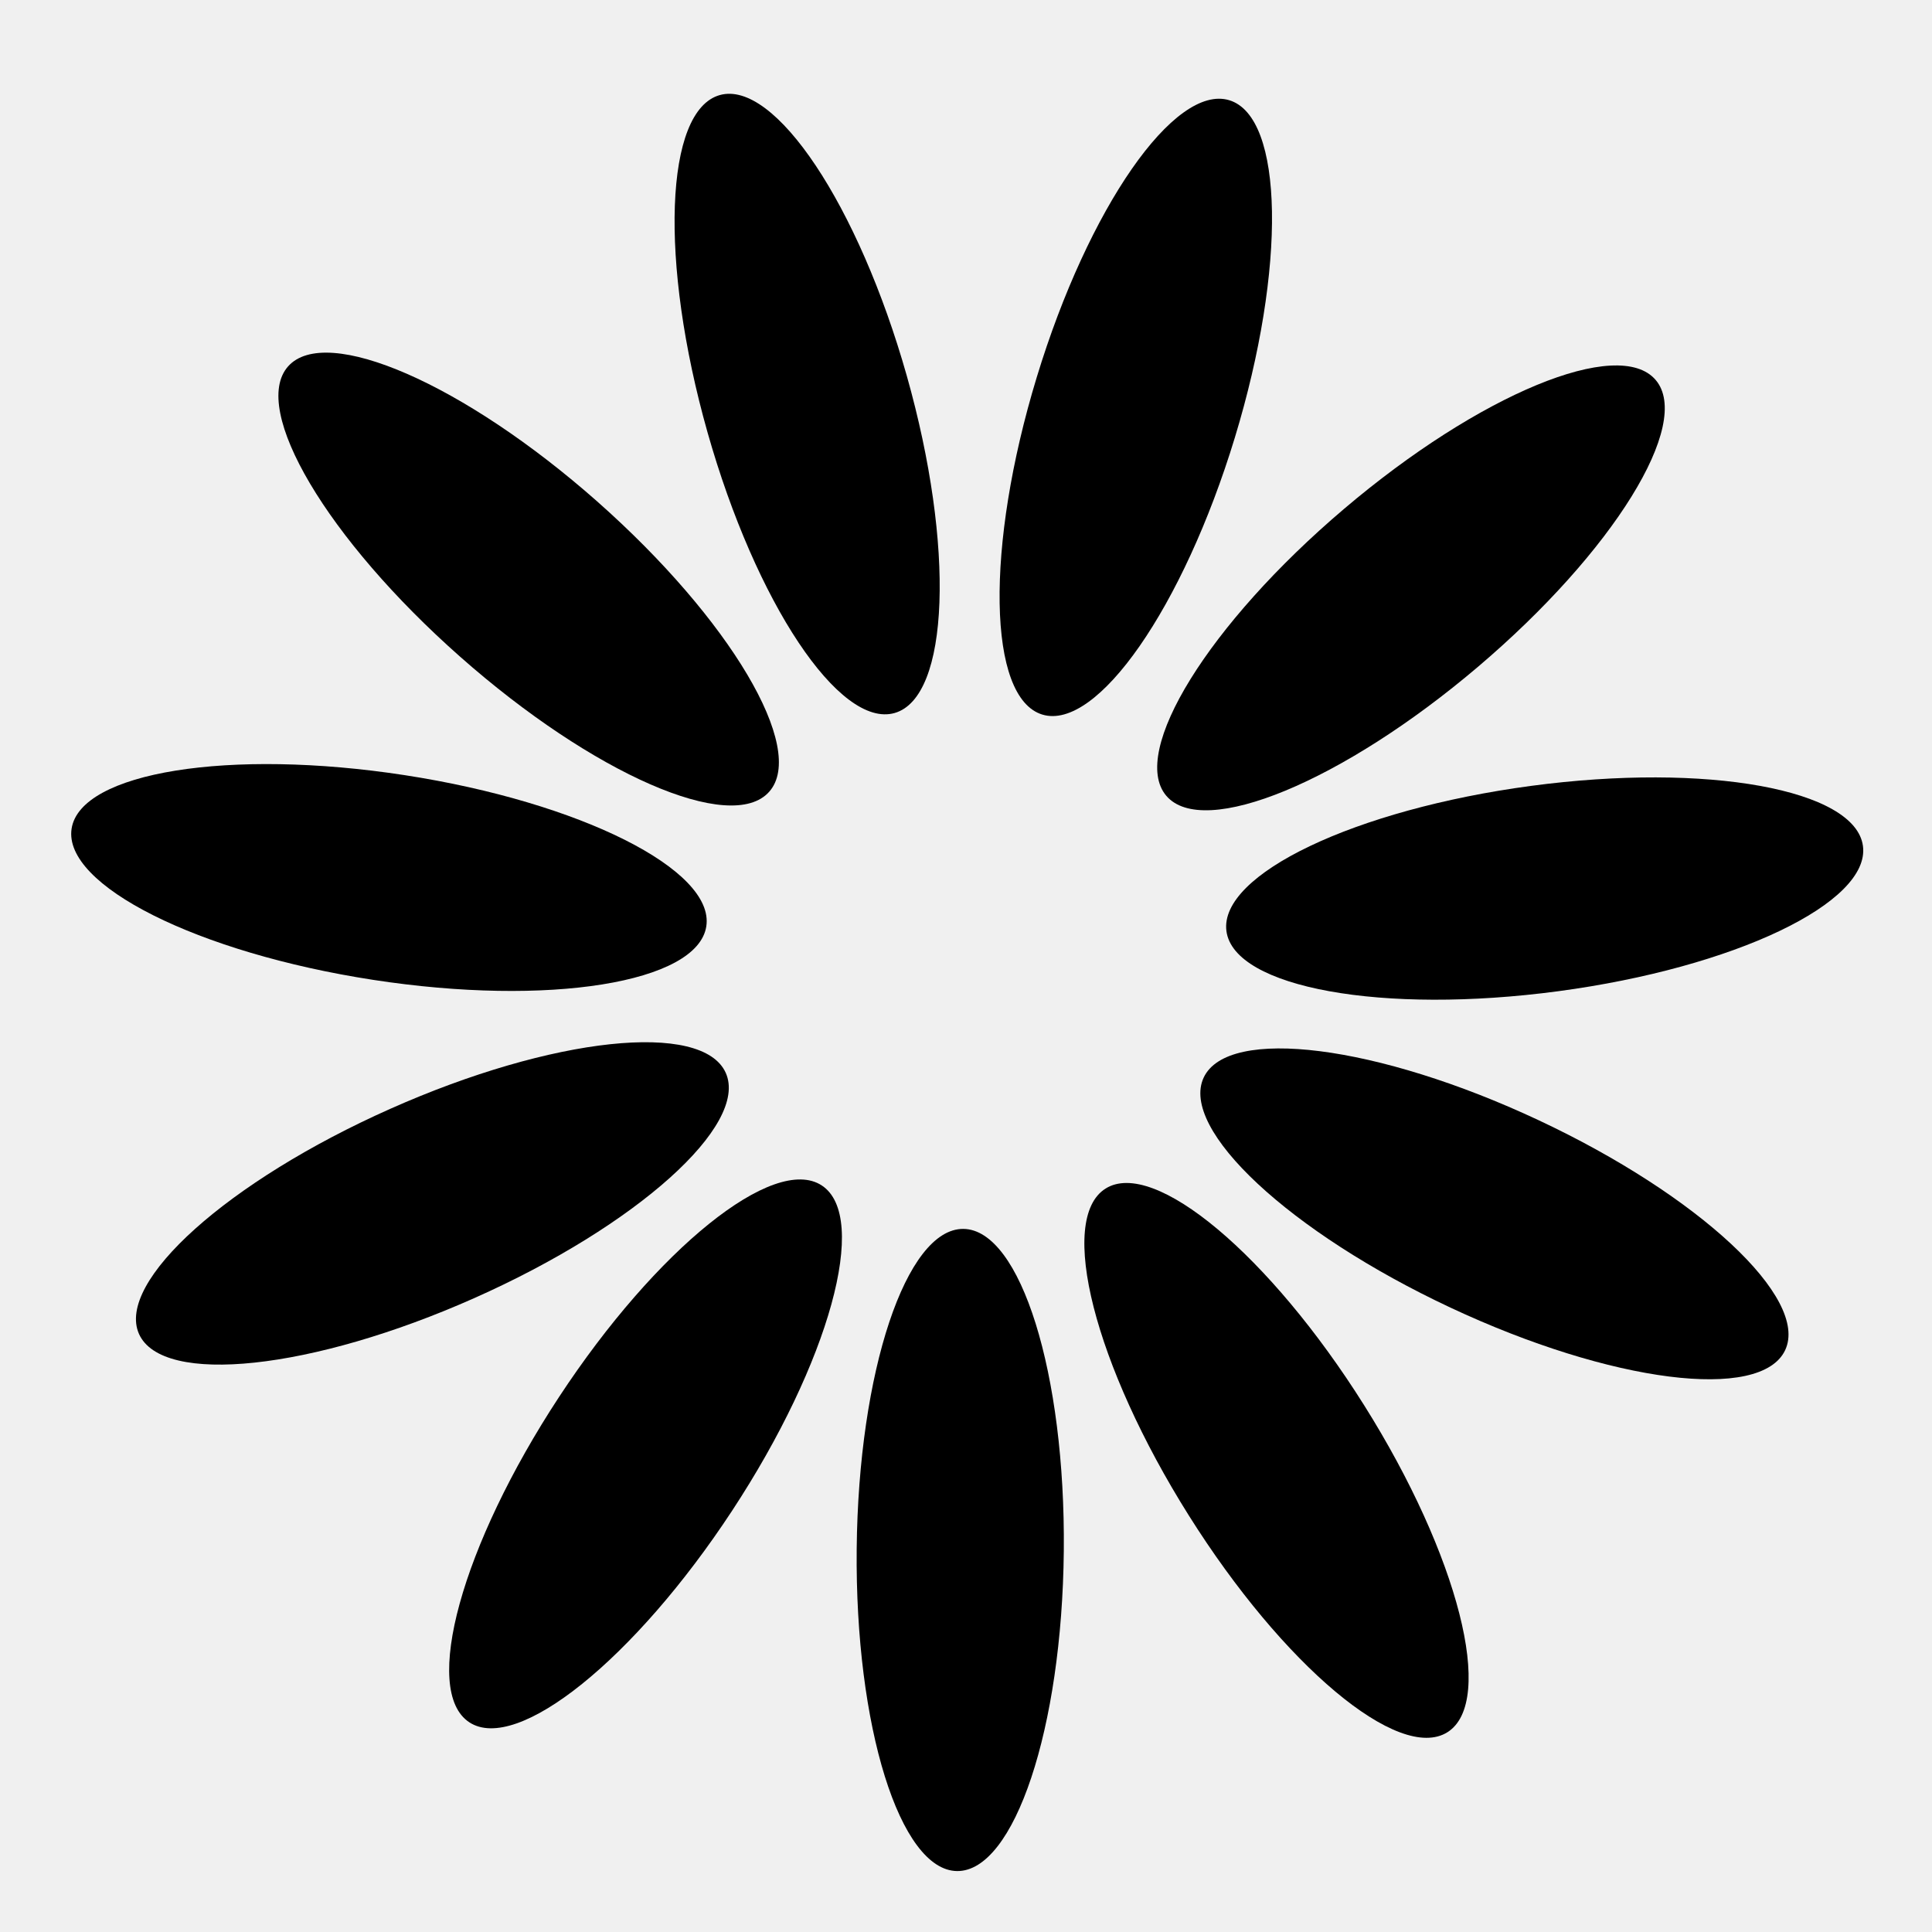
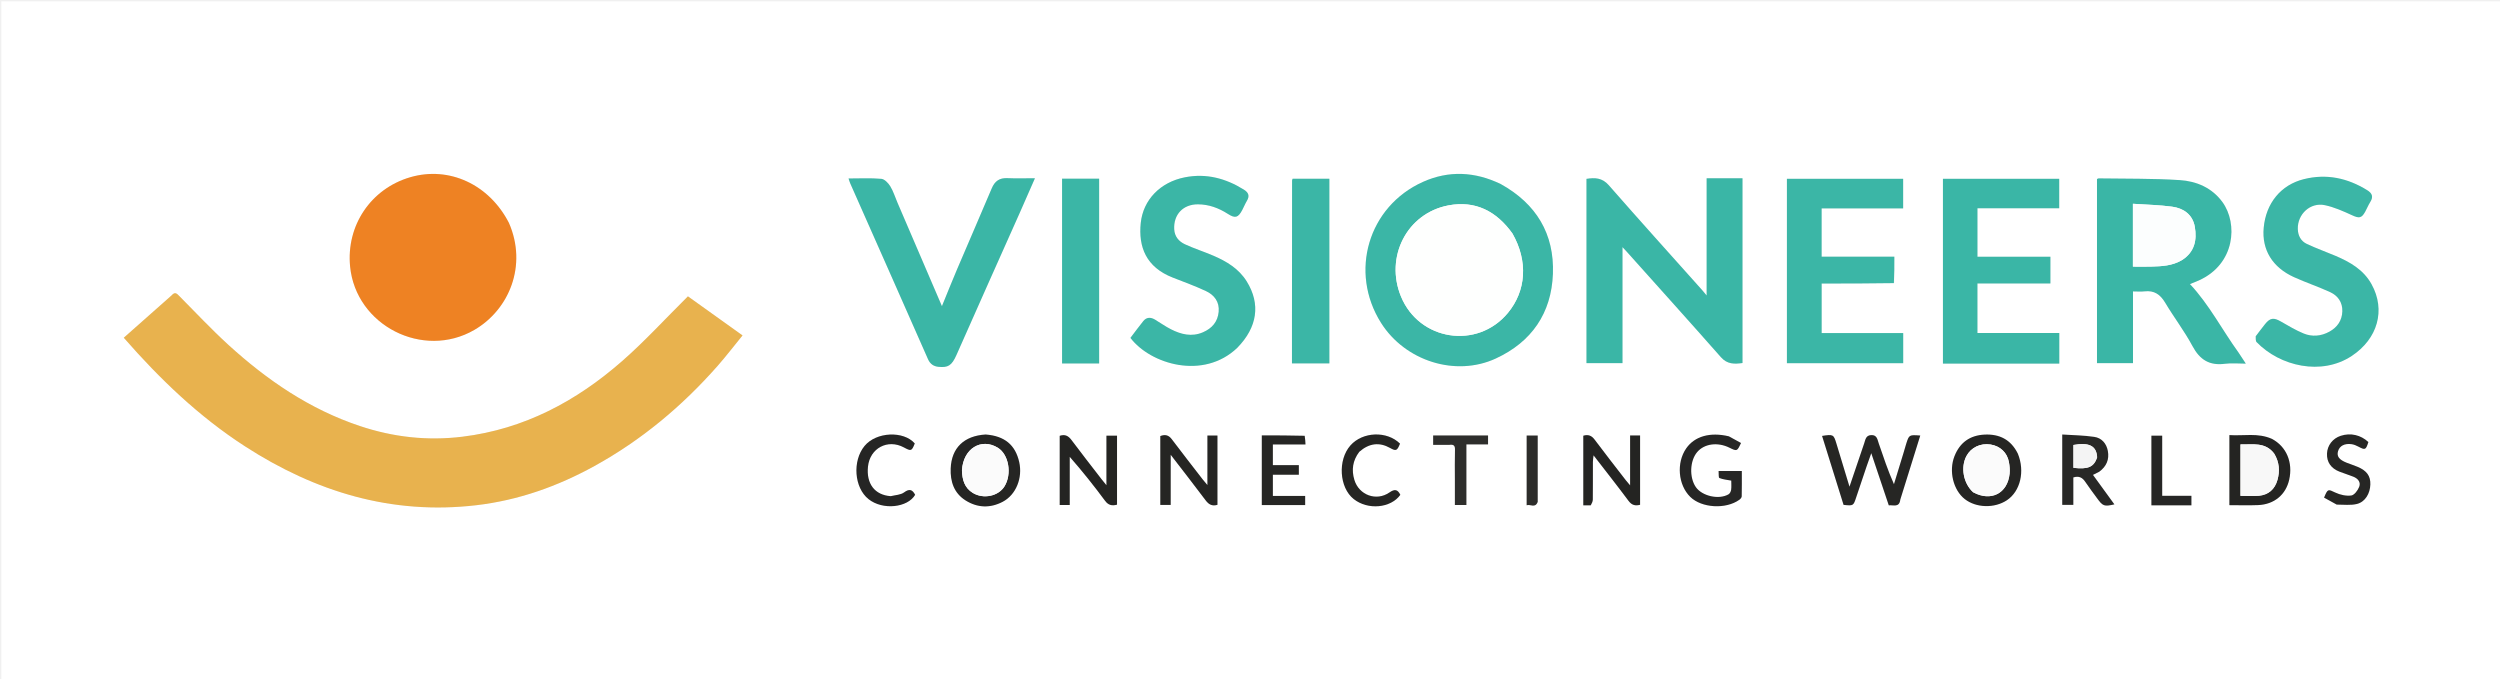
- <svg xmlns="http://www.w3.org/2000/svg" id="logo-64" width="80" height="80" viewBox="0 0 50 50" fill="none">
-   <path class="ccustom" d="M27.531 40.139C27.576 35.55 26.412 31.818 24.932 31.804C23.452 31.789 22.216 35.498 22.171 40.087C22.126 44.676 23.29 48.408 24.77 48.423C26.25 48.437 27.486 44.729 27.531 40.139Z" fill="black" />
-   <path class="ccustom" d="M18.947 39.097C21.466 35.261 22.505 31.492 21.268 30.68C20.031 29.867 16.986 32.319 14.467 36.155C11.947 39.992 10.908 43.76 12.146 44.573C13.383 45.385 16.428 42.934 18.947 39.097Z" fill="black" />
-   <path class="ccustom" d="M12.279 33.593C16.473 31.728 19.384 29.119 18.783 27.767C18.181 26.415 14.294 26.83 10.101 28.696C5.907 30.561 2.996 33.169 3.597 34.522C4.199 35.874 8.086 35.458 12.279 33.593Z" fill="black" />
-   <path class="ccustom" d="M18.279 23.974C18.505 22.512 15.01 20.76 10.474 20.061C5.938 19.363 2.078 19.983 1.853 21.446C1.628 22.909 5.122 24.661 9.658 25.359C14.194 26.057 18.054 25.437 18.279 23.974Z" fill="black" />
-   <path class="ccustom" d="M19.908 20.489C20.888 19.381 18.895 16.018 15.456 12.978C12.017 9.939 8.435 8.374 7.455 9.483C6.474 10.592 8.468 13.955 11.907 16.995C15.345 20.034 18.928 21.599 19.908 20.489Z" fill="black" />
-   <path class="ccustom" d="M23.151 18.453C24.576 18.05 24.717 14.143 23.468 9.727C22.218 5.311 20.05 2.058 18.626 2.461C17.202 2.864 17.06 6.77 18.31 11.187C19.56 15.602 21.727 18.856 23.151 18.453Z" fill="black" />
-   <path class="ccustom" d="M31.958 11.324C33.295 6.933 33.23 3.025 31.814 2.594C30.398 2.163 28.167 5.372 26.831 9.763C25.494 14.154 25.559 18.062 26.975 18.493C28.391 18.924 30.622 15.714 31.958 11.324Z" fill="black" />
-   <path class="ccustom" d="M38.251 17.256C41.749 14.285 43.808 10.962 42.849 9.834C41.891 8.706 38.279 10.2 34.781 13.172C31.283 16.143 29.225 19.466 30.183 20.594C31.142 21.722 34.754 20.228 38.251 17.256Z" fill="black" />
-   <path class="ccustom" d="M40.332 25.652C44.881 25.043 48.41 23.361 48.213 21.894C48.017 20.427 44.17 19.731 39.621 20.339C35.072 20.948 31.544 22.63 31.74 24.098C31.936 25.564 35.783 26.261 40.332 25.652Z" fill="black" />
-   <path class="ccustom" d="M46.2 34.941C46.828 33.601 43.969 30.936 39.813 28.988C35.657 27.04 31.779 26.548 31.151 27.888C30.523 29.229 33.383 31.894 37.538 33.841C41.694 35.789 45.572 36.281 46.2 34.941Z" fill="black" />
-   <path class="ccustom" d="M37.459 44.83C38.712 44.042 37.747 40.254 35.304 36.368C32.861 32.483 29.865 29.972 28.612 30.76C27.359 31.548 28.324 35.336 30.767 39.221C33.21 43.107 36.206 45.618 37.459 44.83Z" fill="black" />
+ <svg xmlns="http://www.w3.org/2000/svg" version="1.1" id="Layer_1" x="0px" y="0px" width="100%" viewBox="0 0 1920 521" enable-background="new 0 0 1920 521" xml:space="preserve">
+   <path fill="#FFFFFF" opacity="1" stroke="none" d=" M1409,522   C939.333,522 470.167,522 1,522   C1,348.333 1,174.667 1,1   C641,1 1281,1 1921,1   C1921,174.667 1921,348.333 1921,522   C1750.5,522 1580,522 1409,522  M131.617,227.019   C119.446,237.794 107.274,248.57 95.058,259.384   C122.876,291.221 152.873,319.961 188.112,342.743   C242.205,377.715 300.752,395.612 365.743,388.016   C398.106,384.234 428.203,373.536 456.6,357.883   C492.705,337.982 523.875,311.92 551.073,281.057   C557.628,273.618 563.656,265.714 570.269,257.605   C555.408,246.968 541.292,236.865 528.326,227.585   C511.068,244.694 495.319,261.971 477.846,277.28   C442.62,308.146 402.577,329.554 355.206,335.382   C328.246,338.7 302.084,335.741 276.466,327.209   C237.829,314.342 204.998,291.873 175.236,264.709   C162.215,252.825 150.158,239.882 137.713,227.371   C135.964,225.613 134.47,223.746 131.617,227.019  M390.697,170.837   C375.633,141.57 344.88,127.431 315.126,136.092   C284.869,144.899 265.815,173.148 268.875,204.664   C273.272,249.969 324.873,276.217 364.275,253.386   C391.027,237.886 405.155,203.846 390.697,170.837  M1329.449,136.888   C1323.34,136.888 1317.23,136.888 1310.695,136.888   C1310.695,166.882 1310.695,196.211 1310.695,226.921   C1309.024,224.916 1308.213,223.883 1307.339,222.904   C1283.383,196.067 1259.263,169.374 1235.583,142.294   C1230.397,136.364 1224.795,136.387 1218.412,137.353   C1218.412,184.81 1218.412,231.871 1218.412,278.862   C1227.731,278.862 1236.633,278.862 1246.07,278.862   C1246.07,249.188 1246.07,219.908 1246.07,189.809   C1247.525,191.356 1248.328,192.174 1249.091,193.027   C1273.302,220.086 1297.619,247.052 1321.628,274.289   C1326.53,279.851 1332.017,279.648 1338.236,278.811   C1338.236,231.37 1338.236,184.305 1338.236,136.888   C1335.396,136.888 1332.913,136.888 1329.449,136.888  M1719.018,270.499   C1706.484,253.198 1696.678,233.946 1681.886,218.186   C1683.989,217.325 1686.322,216.442 1688.595,215.427   C1716.774,202.842 1718.794,171.615 1706.829,155.193   C1698.812,144.19 1686.887,139.14 1674.05,138.318   C1653.303,136.989 1632.448,137.334 1611.638,137.005   C1611.217,136.999 1610.789,137.406 1610.484,137.56   C1610.484,184.779 1610.484,231.846 1610.484,278.91   C1619.795,278.91 1628.708,278.91 1638.145,278.91   C1638.145,260.483 1638.145,242.401 1638.145,223.807   C1641.461,223.807 1644.282,224.072 1647.036,223.756   C1654.464,222.902 1659.111,226.179 1662.863,232.471   C1669.597,243.765 1677.679,254.297 1683.87,265.859   C1689.509,276.391 1697.007,280.959 1708.808,279.373   C1713.733,278.712 1718.82,279.264 1724.79,279.264   C1722.498,275.787 1720.956,273.447 1719.018,270.499  M1152.281,141.197   C1132.698,131.748 1112.598,130.82 1092.851,139.676   C1050.753,158.558 1036.017,208.895 1060.621,247.933   C1079.123,277.288 1117.848,289.591 1148.736,275.349   C1176.335,262.622 1191.513,240.486 1192.64,210.274   C1193.782,179.624 1179.896,156.525 1152.281,141.197  M1454.866,217.147   C1454.866,210.706 1454.866,204.266 1454.866,197.127   C1436.125,197.127 1417.593,197.127 1399.013,197.127   C1399.013,184.493 1399.013,172.566 1399.013,160.038   C1420.005,160.038 1440.725,160.038 1461.618,160.038   C1461.618,152.048 1461.618,144.665 1461.618,137.321   C1431.574,137.321 1401.878,137.321 1372.347,137.321   C1372.347,184.821 1372.347,231.885 1372.347,278.924   C1402.313,278.924 1431.887,278.924 1461.665,278.924   C1461.665,271.183 1461.665,263.782 1461.665,255.804   C1440.645,255.804 1419.917,255.804 1399.027,255.804   C1399.027,242.98 1399.027,230.739 1399.027,217.748   C1417.59,217.748 1435.863,217.748 1454.866,217.147  M1518.5,279.261   C1539.432,279.261 1560.364,279.261 1581.543,279.261   C1581.543,271.218 1581.543,263.817 1581.543,255.725   C1560.411,255.725 1539.554,255.725 1518.672,255.725   C1518.672,242.798 1518.672,230.565 1518.672,217.714   C1537.62,217.714 1556.176,217.714 1574.712,217.714   C1574.712,210.654 1574.712,204.221 1574.712,197.187   C1555.887,197.187 1537.333,197.187 1518.684,197.187   C1518.684,184.526 1518.684,172.477 1518.684,159.924   C1539.836,159.924 1560.582,159.924 1581.479,159.924   C1581.479,152.025 1581.479,144.638 1581.479,137.31   C1551.418,137.31 1521.71,137.31 1492.174,137.31   C1492.174,184.789 1492.174,231.845 1492.174,279.262   C1500.883,279.262 1509.191,279.262 1518.5,279.261  M689.102,155.291   C687.344,151.157 686.01,146.76 683.675,142.983   C682.166,140.543 679.315,137.552 676.847,137.339   C668.662,136.632 660.378,137.072 651.672,137.072   C652.226,138.683 652.513,139.777 652.965,140.799   C672.905,185.832 692.9,230.842 712.74,275.919   C714.403,279.697 717.23,281.386 720.745,281.723   C728.019,282.42 730.893,280.951 734.59,272.568   C750.703,236.033 767.059,199.606 783.306,163.13   C787.074,154.671 790.759,146.175 794.839,136.886   C787.111,136.886 780.329,137.12 773.572,136.816   C767.534,136.545 763.991,139.143 761.686,144.597   C752.879,165.436 743.828,186.172 734.964,206.987   C731.036,216.212 727.336,225.534 723.4,235.136   C711.952,208.487 700.676,182.239 689.102,155.291  M1732.18,258.512   C1732.455,259.944 1732.229,261.859 1733.077,262.736   C1751.038,281.329 1782.942,288.736 1806.143,273.36   C1826.049,260.169 1832.373,238.206 1821.34,218.262   C1815.192,207.15 1804.814,201.231 1793.629,196.469   C1786.304,193.351 1778.761,190.711 1771.579,187.301   C1767.117,185.182 1764.874,181.057 1764.72,175.919   C1764.379,164.507 1774.292,155.19 1785.516,157.578   C1792.695,159.105 1799.631,162.205 1806.357,165.294   C1811.725,167.759 1813.633,167.714 1816.451,162.627   C1817.821,160.155 1818.867,157.49 1820.368,155.106   C1822.868,151.138 1821.882,148.454 1818.027,146.068   C1802.901,136.707 1786.801,133.224 1769.319,137.591   C1751.753,141.979 1740.227,155.99 1738.515,174.986   C1736.998,191.821 1745.173,205.36 1761.93,212.913   C1771.011,217.007 1780.505,220.194 1789.556,224.348   C1795.541,227.096 1799.12,232.235 1798.913,239.076   C1798.699,246.119 1795.083,251.363 1788.932,254.736   C1782.59,258.214 1775.742,258.813 1769.177,256.119   C1763.085,253.62 1757.37,250.151 1751.624,246.873   C1746.179,243.765 1743.512,244.032 1739.601,248.864   C1737.194,251.838 1734.939,254.936 1732.18,258.512  M950.433,266.938   C965.708,251.304 968.271,233.532 957.505,216.148   C951.459,206.386 942.033,200.72 931.801,196.334   C924.627,193.258 917.141,190.886 910.063,187.616   C905.395,185.459 902.083,181.705 901.793,176.025   C901.218,164.761 908.595,156.888 919.982,156.921   C928.383,156.945 935.952,159.754 942.961,164.249   C948.592,167.861 950.839,167.289 953.995,161.395   C955.251,159.05 956.231,156.549 957.598,154.275   C959.878,150.485 958.94,147.905 955.279,145.623   C941.316,136.921 926.352,132.955 909.994,136.166   C891.016,139.892 877.904,153.529 876.088,171.295   C874.221,189.554 880.107,205.166 900.718,213.195   C909.236,216.513 917.842,219.667 926.118,223.518   C932.58,226.525 936.642,231.83 935.943,239.434   C935.239,247.097 930.861,252.18 923.848,255.195   C915.253,258.89 907.167,256.844 899.381,252.931   C895.088,250.773 891.154,247.909 887.01,245.445   C883.771,243.52 880.566,243.47 878.049,246.587   C874.618,250.837 871.398,255.257 868.164,259.502   C883.627,279.785 924.19,291.97 950.433,266.938  M844.14,146.531   C844.14,143.431 844.14,140.331 844.14,137.212   C834.21,137.212 824.982,137.212 815.671,137.212   C815.671,184.698 815.671,231.856 815.671,279.165   C825.303,279.165 834.531,279.165 844.14,279.165   C844.14,235.054 844.14,191.288 844.14,146.531  M992.226,246.5   C992.226,257.282 992.226,268.064 992.226,279.101   C1002.142,279.101 1011.497,279.101 1020.959,279.101   C1020.959,231.615 1020.959,184.539 1020.959,137.262   C1011.341,137.262 1001.982,137.262 992.744,137.262   C992.511,137.941 992.316,138.247 992.315,138.553   C992.276,174.202 992.251,209.851 992.226,246.5  M1459.56,383.297   C1464.606,367.099 1469.652,350.901 1474.765,334.49   C1466.207,333.875 1466.191,333.87 1463.974,340.811   C1463.217,343.183 1462.583,345.595 1461.858,347.977   C1459.432,355.942 1456.992,363.902 1454.557,371.864   C1449.868,361.352 1446.439,350.845 1442.825,340.402   C1441.853,337.594 1441.569,333.905 1437.017,334.154   C1432.919,334.377 1432.662,337.672 1431.725,340.411   C1428.029,351.222 1424.383,362.05 1420.41,373.781   C1416.869,362.103 1413.595,351.318 1410.327,340.531   C1408.241,333.643 1407.927,333.46 1399.348,334.782   C1404.889,352.555 1410.399,370.229 1415.861,387.748   C1423.425,388.521 1423.39,388.51 1425.571,381.92   C1428.181,374.031 1430.846,366.161 1433.515,358.291   C1434.536,355.279 1435.632,352.293 1437.139,348.041   C1441.938,362.339 1446.249,375.178 1450.585,388.096   C1454.253,387.705 1458.666,390.023 1459.56,383.297  M891.109,357.5   C891.109,367.602 891.109,377.704 891.109,387.772   C894.034,387.772 896.278,387.772 899.098,387.772   C899.098,375.129 899.098,362.813 899.098,349.273   C908.622,361.655 917.414,372.905 925.975,384.328   C928.388,387.548 931.031,388.907 935.008,387.701   C935.008,369.954 935.008,352.229 935.008,334.497   C932.432,334.497 930.196,334.497 927.288,334.497   C927.288,346.963 927.288,359.118 927.288,372.526   C925.459,370.338 924.501,369.267 923.624,368.132   C915.692,357.863 907.708,347.634 899.893,337.276   C897.502,334.107 894.824,333.469 891.109,334.888   C891.109,342.206 891.109,349.353 891.109,357.5  M857.879,350.503   C857.879,345.227 857.879,339.952 857.879,334.614   C854.889,334.614 852.536,334.614 849.738,334.614   C849.738,347.253 849.738,359.456 849.738,372.642   C848.049,370.564 846.996,369.326 846.004,368.04   C838.277,358.022 830.468,348.064 822.896,337.928   C820.495,334.715 817.905,333.321 813.848,334.712   C813.848,352.398 813.848,370.01 813.848,387.864   C816.3,387.864 818.566,387.864 821.558,387.864   C821.558,375.425 821.558,363.138 821.558,350.851   C831.296,361.937 840.156,373.114 848.648,384.564   C851.179,387.977 853.845,388.632 857.879,387.598   C857.879,375.441 857.879,363.472 857.879,350.503  M1222.123,388.051   C1222.525,386.582 1223.26,385.117 1223.276,383.644   C1223.38,373.994 1223.315,364.343 1223.348,354.693   C1223.352,353.389 1223.6,352.087 1223.849,349.699   C1233.362,362.023 1242.208,373.228 1250.728,384.676   C1253.262,388.081 1255.98,388.606 1259.585,387.683   C1259.585,369.779 1259.585,352.226 1259.585,334.447   C1257.033,334.447 1254.795,334.447 1251.921,334.447   C1251.921,347.012 1251.921,359.322 1251.921,372.752   C1250.267,370.788 1249.402,369.834 1248.617,368.817   C1240.59,358.418 1232.481,348.08 1224.617,337.56   C1222.258,334.404 1219.636,333.534 1215.966,334.627   C1215.966,352.41 1215.966,370.107 1215.966,388.099   C1217.952,388.099 1219.598,388.099 1222.123,388.051  M756.553,333.684   C740.367,334.709 730.759,343.955 730.135,359.758   C729.742,369.724 732.595,378.667 741.552,384.325   C750.732,390.125 760.523,390.37 770.034,385.393   C780.37,379.985 785.493,366.992 782.755,354.858   C779.78,341.673 771.553,334.811 756.553,333.684  M1549.521,348.027   C1544.32,337.549 1535.57,333.262 1524.234,333.771   C1512.948,334.278 1505.141,339.865 1501.013,350.408   C1496.555,361.797 1500.078,376.308 1508.903,383.26   C1517.617,390.124 1531.718,390.53 1541.276,384.191   C1551.613,377.336 1555.311,362.034 1549.521,348.027  M1612.514,362.103   C1617.855,358.153 1620.005,352.796 1618.829,346.359   C1617.777,340.6 1614.084,336.37 1608.418,335.526   C1600.326,334.321 1592.064,334.261 1583.801,333.706   C1583.801,352.57 1583.801,370.254 1583.801,387.733   C1586.79,387.733 1589.35,387.733 1592.315,387.733   C1592.315,380.414 1592.315,373.485 1592.315,366.673   C1596.663,365.294 1599.324,366.783 1601.529,370.111   C1604.374,374.405 1607.547,378.482 1610.567,382.661   C1614.982,388.769 1615.998,389.151 1623.849,387.351   C1618.333,379.76 1612.91,372.298 1607.399,364.715   C1609.228,363.812 1610.563,363.152 1612.514,362.103  M1744.511,336.909   C1733.999,332.217 1723.029,334.907 1712.176,334.152   C1712.176,352.477 1712.176,370.044 1712.176,387.965   C1719.7,387.965 1726.982,388.215 1734.241,387.909   C1746.627,387.386 1755.528,379.924 1758.116,368.36   C1761.073,355.144 1756.045,343.02 1744.511,336.909  M1327.398,335.008   C1313.313,331.648 1301.475,335.061 1295.026,344.341   C1287.331,355.415 1288.751,372.438 1298.136,381.62   C1306.868,390.164 1325.342,391.292 1335.793,383.845   C1336.628,383.25 1337.609,382.137 1337.631,381.242   C1337.788,374.818 1337.715,368.388 1337.715,361.736   C1331.516,361.736 1325.94,361.736 1319.885,361.736   C1320.077,363.808 1319.732,366.791 1320.494,367.107   C1323.23,368.241 1326.34,368.475 1329.611,369.107   C1329.611,371.513 1329.839,373.854 1329.522,376.118   C1329.345,377.38 1328.561,379.029 1327.538,379.625   C1320.057,383.989 1307.068,380.984 1302.322,373.982   C1297.287,366.551 1297.794,353.875 1303.391,347.241   C1308.874,340.742 1319.04,339.328 1328.145,343.796   C1334.071,346.704 1334.071,346.704 1337.094,340.221   C1334.152,338.564 1331.16,336.878 1327.398,335.008  M1001.716,334.38   C990.913,334.38 980.11,334.38 969.057,334.38   C969.057,352.271 969.057,370.007 969.057,387.898   C980.25,387.898 991.177,387.898 1002.365,387.898   C1002.365,385.581 1002.365,383.485 1002.365,380.894   C994.043,380.894 985.958,380.894 977.563,380.894   C977.563,375.337 977.563,370.268 977.563,364.591   C984.198,364.591 990.785,364.591 997.513,364.591   C997.513,361.92 997.513,359.866 997.513,357.23   C990.622,357.23 984.036,357.23 977.559,357.23   C977.559,351.708 977.559,346.782 977.559,341.349   C985.945,341.349 994.027,341.349 1002.617,341.349   C1002.487,338.88 1002.386,336.948 1001.716,334.38  M1044.163,346.708   C1051.509,340.332 1059.358,339.432 1067.563,344.025   C1072.183,346.612 1072.981,346.268 1075.219,340.72   C1065.199,330.78 1046.57,331.445 1037.143,342.079   C1027.257,353.232 1028.531,374.442 1039.616,383.254   C1050.474,391.885 1068.063,390.337 1075.462,380.037   C1073.432,375.893 1071.215,375.333 1067.066,378.22   C1057.021,385.21 1043.663,380.224 1040.159,368.563   C1037.867,360.932 1038.799,353.762 1044.163,346.708  M683.643,381.053   C671.755,380.185 665.212,371.438 666.614,358.285   C668.117,344.18 681.763,336.929 694.199,343.629   C699.793,346.642 700.156,346.509 702.553,340.581   C694.026,330.732 672.984,331.545 663.969,342.501   C654.547,353.954 655.966,374.503 667.023,383.325   C678.03,392.107 697.162,389.796 702.832,380.01   C700.723,375.985 698.469,375.108 694.316,378.175   C691.739,380.077 687.816,380.156 683.643,381.053  M1794.952,387.658   C1800.016,387.524 1805.287,388.23 1810.093,387.046   C1816.459,385.477 1820.231,379.028 1820.424,372.044   C1820.603,365.572 1817.74,361.534 1810.675,358.541   C1807.924,357.376 1805.058,356.483 1802.277,355.385   C1796.4,353.064 1794.475,350.467 1795.607,346.517   C1796.775,342.439 1800.627,340.354 1806.109,341.141   C1807.863,341.393 1809.615,342.151 1811.201,342.992   C1816.478,345.79 1816.973,345.609 1818.911,339.497   C1813.027,334.01 1805.255,332.254 1797.686,334.7   C1791.52,336.693 1787.359,342.101 1787.132,348.419   C1786.902,354.832 1790.16,359.653 1796.61,362.189   C1800.17,363.588 1803.849,364.685 1807.398,366.109   C1810.87,367.501 1813.276,370.312 1811.866,373.888   C1810.796,376.6 1808.124,380.23 1805.777,380.543   C1801.832,381.069 1797.225,380.034 1793.539,378.294   C1787.869,375.619 1787.787,375.243 1784.877,382.169   C1787.932,383.878 1791.069,385.632 1794.952,387.658  M1113.51,341.662   C1116.564,341.138 1117.514,342.345 1117.421,345.467   C1117.193,353.123 1117.347,360.791 1117.348,368.454   C1117.348,374.888 1117.348,381.323 1117.348,387.839   C1120.574,387.839 1123.147,387.839 1126.194,387.839   C1126.194,372.298 1126.194,357.057 1126.194,341.316   C1132.081,341.316 1137.49,341.316 1142.821,341.316   C1142.821,338.686 1142.821,336.584 1142.821,334.444   C1128.605,334.444 1114.69,334.444 1100.661,334.444   C1100.661,336.944 1100.661,339.13 1100.661,341.661   C1104.898,341.661 1108.708,341.661 1113.51,341.662  M1672.469,388.114   C1675.928,388.114 1679.387,388.114 1683.008,388.114   C1683.008,385.482 1683.008,383.271 1683.008,380.77   C1675.531,380.77 1668.414,380.77 1660.571,380.77   C1660.571,365.132 1660.571,349.78 1660.571,334.603   C1657.277,334.603 1654.726,334.603 1652.278,334.603   C1652.278,352.606 1652.278,370.168 1652.278,388.114   C1658.891,388.114 1665.186,388.114 1672.469,388.114  M1180.965,385.02   C1180.965,368.242 1180.965,351.463 1180.965,334.479   C1177.823,334.479 1175.272,334.479 1172.467,334.479   C1172.467,352.401 1172.467,369.992 1172.467,388.032   C1175.414,387.048 1179.008,390.568 1180.965,385.02  z" />
+   <path fill="#E8B24E" opacity="1" stroke="none" d=" M131.879,226.771   C134.47,223.746 135.964,225.613 137.713,227.371   C150.158,239.882 162.215,252.825 175.236,264.709   C204.998,291.873 237.829,314.342 276.466,327.209   C302.084,335.741 328.246,338.7 355.206,335.382   C402.577,329.554 442.62,308.146 477.846,277.28   C495.319,261.971 511.068,244.694 528.326,227.585   C541.292,236.865 555.408,246.968 570.269,257.605   C563.656,265.714 557.628,273.618 551.073,281.057   C523.875,311.92 492.705,337.982 456.6,357.883   C428.203,373.536 398.106,384.234 365.743,388.016   C300.752,395.612 242.205,377.715 188.112,342.743   C152.873,319.961 122.876,291.221 95.058,259.384   C107.274,248.57 119.446,237.794 131.879,226.771  z" />
+   <path fill="#EE8223" opacity="1" stroke="none" d=" M390.853,171.183   C405.155,203.846 391.027,237.886 364.275,253.386   C324.873,276.217 273.272,249.969 268.875,204.664   C265.815,173.148 284.869,144.899 315.126,136.092   C344.88,127.431 375.633,141.57 390.853,171.183  z" />
+   <path fill="#3AB6A6" opacity="1" stroke="none" d=" M1329.94,136.888   C1332.913,136.888 1335.396,136.888 1338.236,136.888   C1338.236,184.305 1338.236,231.37 1338.236,278.811   C1332.017,279.648 1326.53,279.851 1321.628,274.289   C1297.619,247.052 1273.302,220.086 1249.091,193.027   C1248.328,192.174 1247.525,191.356 1246.07,189.809   C1246.07,219.908 1246.07,249.188 1246.07,278.862   C1236.633,278.862 1227.731,278.862 1218.412,278.862   C1218.412,231.871 1218.412,184.81 1218.412,137.353   C1224.795,136.387 1230.397,136.364 1235.583,142.294   C1259.263,169.374 1283.383,196.067 1307.339,222.904   C1308.213,223.883 1309.024,224.916 1310.695,226.921   C1310.695,196.211 1310.695,166.882 1310.695,136.888   C1317.23,136.888 1323.34,136.888 1329.94,136.888  z" />
+   <path fill="#3AB6A6" opacity="1" stroke="none" d=" M1719.216,270.803   C1720.956,273.447 1722.498,275.787 1724.79,279.264   C1718.82,279.264 1713.733,278.712 1708.808,279.373   C1697.007,280.959 1689.509,276.391 1683.87,265.859   C1677.679,254.297 1669.597,243.765 1662.863,232.471   C1659.111,226.179 1654.464,222.902 1647.036,223.756   C1644.282,224.072 1641.461,223.807 1638.145,223.807   C1638.145,242.401 1638.145,260.483 1638.145,278.91   C1628.708,278.91 1619.795,278.91 1610.484,278.91   C1610.484,231.846 1610.484,184.779 1610.484,137.56   C1610.789,137.406 1611.217,136.999 1611.638,137.005   C1632.448,137.334 1653.303,136.989 1674.05,138.318   C1686.887,139.14 1698.812,144.19 1706.829,155.193   C1718.794,171.615 1716.774,202.842 1688.595,215.427   C1686.322,216.442 1683.989,217.325 1681.886,218.186   C1696.678,233.946 1706.484,253.198 1719.216,270.803  M1676.005,199.611   C1685.476,193.529 1687.377,184.302 1685.626,174.225   C1683.998,164.852 1677.074,159.953 1668.211,158.74   C1658.434,157.402 1648.498,157.224 1638.067,156.502   C1638.067,165.523 1638.067,173.309 1638.067,181.094   C1638.067,188.849 1638.067,196.604 1638.067,204.765   C1643.251,204.765 1647.72,204.878 1652.181,204.741   C1660.172,204.494 1668.189,204.251 1676.005,199.611  z" />
+   <path fill="#3BB6A6" opacity="1" stroke="none" d=" M1152.613,141.363   C1179.896,156.525 1193.782,179.624 1192.64,210.274   C1191.513,240.486 1176.335,262.622 1148.736,275.349   C1117.848,289.591 1079.123,277.288 1060.621,247.933   C1036.017,208.895 1050.753,158.558 1092.851,139.676   C1112.598,130.82 1132.698,131.748 1152.613,141.363  M1161.449,179.155   C1149.325,162.204 1133.023,153.777 1112.275,157.765   C1080.449,163.882 1063.445,197.378 1075.96,227.73   C1089.981,261.74 1134.497,268.621 1157.982,240.409   C1172.202,223.328 1173.651,200.503 1161.449,179.155  z" />
+   <path fill="#3BB6A6" opacity="1" stroke="none" d=" M1454.501,217.447   C1435.863,217.748 1417.59,217.748 1399.027,217.748   C1399.027,230.739 1399.027,242.98 1399.027,255.804   C1419.917,255.804 1440.645,255.804 1461.665,255.804   C1461.665,263.782 1461.665,271.183 1461.665,278.924   C1431.887,278.924 1402.313,278.924 1372.347,278.924   C1372.347,231.885 1372.347,184.821 1372.347,137.321   C1401.878,137.321 1431.574,137.321 1461.618,137.321   C1461.618,144.665 1461.618,152.048 1461.618,160.038   C1440.725,160.038 1420.005,160.038 1399.013,160.038   C1399.013,172.566 1399.013,184.493 1399.013,197.127   C1417.593,197.127 1436.125,197.127 1454.866,197.127   C1454.866,204.266 1454.866,210.706 1454.501,217.447  z" />
+   <path fill="#3AB6A6" opacity="1" stroke="none" d=" M1518,279.262   C1509.191,279.262 1500.883,279.262 1492.174,279.262   C1492.174,231.845 1492.174,184.789 1492.174,137.31   C1521.71,137.31 1551.418,137.31 1581.479,137.31   C1581.479,144.638 1581.479,152.025 1581.479,159.924   C1560.582,159.924 1539.836,159.924 1518.684,159.924   C1518.684,172.477 1518.684,184.526 1518.684,197.187   C1537.333,197.187 1555.887,197.187 1574.712,197.187   C1574.712,204.221 1574.712,210.654 1574.712,217.714   C1556.176,217.714 1537.62,217.714 1518.672,217.714   C1518.672,230.565 1518.672,242.798 1518.672,255.725   C1539.554,255.725 1560.411,255.725 1581.543,255.725   C1581.543,263.817 1581.543,271.218 1581.543,279.261   C1560.364,279.261 1539.432,279.261 1518,279.262  z" />
+   <path fill="#3BB6A6" opacity="1" stroke="none" d=" M689.251,155.641   C700.676,182.239 711.952,208.487 723.4,235.136   C727.336,225.534 731.036,216.212 734.964,206.987   C743.828,186.172 752.879,165.436 761.686,144.597   C763.991,139.143 767.534,136.545 773.572,136.816   C780.329,137.12 787.111,136.886 794.839,136.886   C790.759,146.175 787.074,154.671 783.306,163.13   C767.059,199.606 750.703,236.033 734.59,272.568   C730.893,280.951 728.019,282.42 720.745,281.723   C717.23,281.386 714.403,279.697 712.74,275.919   C692.9,230.842 672.905,185.832 652.965,140.799   C652.513,139.777 652.226,138.683 651.672,137.072   C660.378,137.072 668.662,136.632 676.847,137.339   C679.315,137.552 682.166,140.543 683.675,142.983   C686.01,146.76 687.344,151.157 689.251,155.641  z" />
+   <path fill="#3BB6A6" opacity="1" stroke="none" d=" M1732.398,258.245   C1734.939,254.936 1737.194,251.838 1739.601,248.864   C1743.512,244.032 1746.179,243.765 1751.624,246.873   C1757.37,250.151 1763.085,253.62 1769.177,256.119   C1775.742,258.813 1782.59,258.214 1788.932,254.736   C1795.083,251.363 1798.699,246.119 1798.913,239.076   C1799.12,232.235 1795.541,227.096 1789.556,224.348   C1780.505,220.194 1771.011,217.007 1761.93,212.913   C1745.173,205.36 1736.998,191.821 1738.515,174.986   C1740.227,155.99 1751.753,141.979 1769.319,137.591   C1786.801,133.224 1802.901,136.707 1818.027,146.068   C1821.882,148.454 1822.868,151.138 1820.368,155.106   C1818.867,157.49 1817.821,160.155 1816.451,162.627   C1813.633,167.714 1811.725,167.759 1806.357,165.294   C1799.631,162.205 1792.695,159.105 1785.516,157.578   C1774.292,155.19 1764.379,164.507 1764.72,175.919   C1764.874,181.057 1767.117,185.182 1771.579,187.301   C1778.761,190.711 1786.304,193.351 1793.629,196.469   C1804.814,201.231 1815.192,207.15 1821.34,218.262   C1832.373,238.206 1826.049,260.169 1806.143,273.36   C1782.942,288.736 1751.038,281.329 1733.077,262.736   C1732.229,261.859 1732.455,259.944 1732.398,258.245  z" />
+   <path fill="#3BB6A6" opacity="1" stroke="none" d=" M950.169,267.179   C924.19,291.97 883.627,279.785 868.164,259.502   C871.398,255.257 874.618,250.837 878.049,246.587   C880.566,243.47 883.771,243.52 887.01,245.445   C891.154,247.909 895.088,250.773 899.381,252.931   C907.167,256.844 915.253,258.89 923.848,255.195   C930.861,252.18 935.239,247.097 935.943,239.434   C936.642,231.83 932.58,226.525 926.118,223.518   C917.842,219.667 909.236,216.513 900.718,213.195   C880.107,205.166 874.221,189.554 876.088,171.295   C877.904,153.529 891.016,139.892 909.994,136.166   C926.352,132.955 941.316,136.921 955.279,145.623   C958.94,147.905 959.878,150.485 957.598,154.275   C956.231,156.549 955.251,159.05 953.995,161.395   C950.839,167.289 948.592,167.861 942.961,164.249   C935.952,159.754 928.383,156.945 919.982,156.921   C908.595,156.888 901.218,164.761 901.793,176.025   C902.083,181.705 905.395,185.459 910.063,187.616   C917.141,190.886 924.627,193.258 931.801,196.334   C942.033,200.72 951.459,206.386 957.505,216.148   C968.271,233.532 965.708,251.304 950.169,267.179  z" />
+   <path fill="#3BB6A6" opacity="1" stroke="none" d=" M844.14,147.026   C844.14,191.288 844.14,235.054 844.14,279.165   C834.531,279.165 825.303,279.165 815.671,279.165   C815.671,231.856 815.671,184.698 815.671,137.212   C824.982,137.212 834.21,137.212 844.14,137.212   C844.14,140.331 844.14,143.431 844.14,147.026  z" />
+   <path fill="#3BB6A6" opacity="1" stroke="none" d=" M992.226,246   C992.251,209.851 992.276,174.202 992.315,138.553   C992.316,138.247 992.511,137.941 992.744,137.262   C1001.982,137.262 1011.341,137.262 1020.959,137.262   C1020.959,184.539 1020.959,231.615 1020.959,279.101   C1011.497,279.101 1002.142,279.101 992.226,279.101   C992.226,268.064 992.226,257.282 992.226,246  z" />
+   <path fill="#262624" opacity="1" stroke="none" d=" M1459.427,383.681   C1458.666,390.023 1454.253,387.705 1450.585,388.096   C1446.249,375.178 1441.938,362.339 1437.139,348.041   C1435.632,352.293 1434.536,355.279 1433.515,358.291   C1430.846,366.161 1428.181,374.031 1425.571,381.92   C1423.39,388.51 1423.425,388.521 1415.861,387.748   C1410.399,370.229 1404.889,352.555 1399.348,334.782   C1407.927,333.46 1408.241,333.643 1410.327,340.531   C1413.595,351.318 1416.869,362.103 1420.41,373.781   C1424.383,362.05 1428.029,351.222 1431.725,340.411   C1432.662,337.672 1432.919,334.377 1437.017,334.154   C1441.569,333.905 1441.853,337.594 1442.825,340.402   C1446.439,350.845 1449.868,361.352 1454.557,371.864   C1456.992,363.902 1459.432,355.942 1461.858,347.977   C1462.583,345.595 1463.217,343.183 1463.974,340.811   C1466.191,333.87 1466.207,333.875 1474.765,334.49   C1469.652,350.901 1464.606,367.099 1459.427,383.681  z" />
+   <path fill="#252523" opacity="1" stroke="none" d=" M891.109,357   C891.109,349.353 891.109,342.206 891.109,334.888   C894.824,333.469 897.502,334.107 899.893,337.276   C907.708,347.634 915.692,357.863 923.624,368.132   C924.501,369.267 925.459,370.338 927.288,372.526   C927.288,359.118 927.288,346.963 927.288,334.497   C930.196,334.497 932.432,334.497 935.008,334.497   C935.008,352.229 935.008,369.954 935.008,387.701   C931.031,388.907 928.388,387.548 925.975,384.328   C917.414,372.905 908.622,361.655 899.098,349.273   C899.098,362.813 899.098,375.129 899.098,387.772   C896.278,387.772 894.034,387.772 891.109,387.772   C891.109,377.704 891.109,367.602 891.109,357  z" />
+   <path fill="#242422" opacity="1" stroke="none" d=" M857.879,351.002   C857.879,363.472 857.879,375.441 857.879,387.598   C853.845,388.632 851.179,387.977 848.648,384.564   C840.156,373.114 831.296,361.937 821.558,350.851   C821.558,363.138 821.558,375.425 821.558,387.864   C818.566,387.864 816.3,387.864 813.848,387.864   C813.848,370.01 813.848,352.398 813.848,334.712   C817.905,333.321 820.495,334.715 822.896,337.928   C830.468,348.064 838.277,358.022 846.004,368.04   C846.996,369.326 848.049,370.564 849.738,372.642   C849.738,359.456 849.738,347.253 849.738,334.614   C852.536,334.614 854.889,334.614 857.879,334.614   C857.879,339.952 857.879,345.227 857.879,351.002  z" />
+   <path fill="#242422" opacity="1" stroke="none" d=" M1221.683,388.075   C1219.598,388.099 1217.952,388.099 1215.966,388.099   C1215.966,370.107 1215.966,352.41 1215.966,334.627   C1219.636,333.534 1222.258,334.404 1224.617,337.56   C1232.481,348.08 1240.59,358.418 1248.617,368.817   C1249.402,369.834 1250.267,370.788 1251.921,372.752   C1251.921,359.322 1251.921,347.012 1251.921,334.447   C1254.795,334.447 1257.033,334.447 1259.585,334.447   C1259.585,352.226 1259.585,369.779 1259.585,387.683   C1255.98,388.606 1253.262,388.081 1250.728,384.676   C1242.208,373.228 1233.362,362.023 1223.849,349.699   C1223.6,352.087 1223.352,353.389 1223.348,354.693   C1223.315,364.343 1223.38,373.994 1223.276,383.644   C1223.26,385.117 1222.525,386.582 1221.683,388.075  z" />
+   <path fill="#252523" opacity="1" stroke="none" d=" M756.972,333.693   C771.553,334.811 779.78,341.673 782.755,354.858   C785.493,366.992 780.37,379.985 770.034,385.393   C760.523,390.37 750.732,390.125 741.552,384.325   C732.595,378.667 729.742,369.724 730.135,359.758   C730.759,343.955 740.367,334.709 756.972,333.693  M738.778,361.461   C738.976,368.415 740.755,374.663 747.106,378.548   C755.263,383.539 766.788,381.082 771.452,373.506   C777.313,363.985 774.752,349.079 766.363,343.892   C753.657,336.035 739.743,344.444 738.778,361.461  z" />
+   <path fill="#252523" opacity="1" stroke="none" d=" M1549.685,348.371   C1555.311,362.034 1551.613,377.336 1541.276,384.191   C1531.718,390.53 1517.617,390.124 1508.903,383.26   C1500.078,376.308 1496.555,361.797 1501.013,350.408   C1505.141,339.865 1512.948,334.278 1524.234,333.771   C1535.57,333.262 1544.32,337.549 1549.685,348.371  M1515.534,378.158   C1529.058,385.478 1541.816,378.969 1543.374,363.808   C1543.675,360.884 1543.388,357.817 1542.862,354.908   C1541.539,347.593 1536.08,342.524 1528.736,341.383   C1521.003,340.181 1513.713,343.673 1510.222,350.251   C1505.668,358.835 1507.749,371.041 1515.534,378.158  z" />
+   <path fill="#282826" opacity="1" stroke="none" d=" M1612.206,362.298   C1610.563,363.152 1609.228,363.812 1607.399,364.715   C1612.91,372.298 1618.333,379.76 1623.849,387.351   C1615.998,389.151 1614.982,388.769 1610.567,382.661   C1607.547,378.482 1604.374,374.405 1601.529,370.111   C1599.324,366.783 1596.663,365.294 1592.315,366.673   C1592.315,373.485 1592.315,380.414 1592.315,387.733   C1589.35,387.733 1586.79,387.733 1583.801,387.733   C1583.801,370.254 1583.801,352.57 1583.801,333.706   C1592.064,334.261 1600.326,334.321 1608.418,335.526   C1614.084,336.37 1617.777,340.6 1618.829,346.359   C1620.005,352.796 1617.855,358.153 1612.206,362.298  M1610.628,351.149   C1610.189,342.487 1604.526,339.541 1592.398,341.738   C1592.398,347.6 1592.398,353.474 1592.398,359.3   C1603.656,360.577 1607.978,358.764 1610.628,351.149  z" />
+   <path fill="#242422" opacity="1" stroke="none" d=" M1744.855,337.062   C1756.045,343.02 1761.073,355.144 1758.116,368.36   C1755.528,379.924 1746.627,387.386 1734.241,387.909   C1726.982,388.215 1719.7,387.965 1712.176,387.965   C1712.176,370.044 1712.176,352.477 1712.176,334.152   C1723.029,334.907 1733.999,332.217 1744.855,337.062  M1746.465,348.188   C1739.628,339.238 1729.994,341.579 1720.691,341.31   C1720.691,354.76 1720.691,367.67 1720.691,380.821   C1725.62,380.821 1730.292,381.187 1734.883,380.737   C1742.273,380.014 1747.106,375.664 1749.085,368.578   C1750.983,361.781 1750.605,355.066 1746.465,348.188  z" />
+   <path fill="#262625" opacity="1" stroke="none" d=" M1327.783,335.1   C1331.16,336.878 1334.152,338.564 1337.094,340.221   C1334.071,346.704 1334.071,346.704 1328.145,343.796   C1319.04,339.328 1308.874,340.742 1303.391,347.241   C1297.794,353.875 1297.287,366.551 1302.322,373.982   C1307.068,380.984 1320.057,383.989 1327.538,379.625   C1328.561,379.029 1329.345,377.38 1329.522,376.118   C1329.839,373.854 1329.611,371.513 1329.611,369.107   C1326.34,368.475 1323.23,368.241 1320.494,367.107   C1319.732,366.791 1320.077,363.808 1319.885,361.736   C1325.94,361.736 1331.516,361.736 1337.715,361.736   C1337.715,368.388 1337.788,374.818 1337.631,381.242   C1337.609,382.137 1336.628,383.25 1335.793,383.845   C1325.342,391.292 1306.868,390.164 1298.136,381.62   C1288.751,372.438 1287.331,355.415 1295.026,344.341   C1301.475,335.061 1313.313,331.648 1327.783,335.1  z" />
+   <path fill="#262624" opacity="1" stroke="none" d=" M1002,334.698   C1002.386,336.948 1002.487,338.88 1002.617,341.349   C994.027,341.349 985.945,341.349 977.559,341.349   C977.559,346.782 977.559,351.708 977.559,357.23   C984.036,357.23 990.622,357.23 997.513,357.23   C997.513,359.866 997.513,361.92 997.513,364.591   C990.785,364.591 984.198,364.591 977.563,364.591   C977.563,370.268 977.563,375.337 977.563,380.894   C985.958,380.894 994.043,380.894 1002.365,380.894   C1002.365,383.485 1002.365,385.581 1002.365,387.898   C991.177,387.898 980.25,387.898 969.057,387.898   C969.057,370.007 969.057,352.271 969.057,334.38   C980.11,334.38 990.913,334.38 1002,334.698  z" />
+   <path fill="#252523" opacity="1" stroke="none" d=" M1043.926,346.998   C1038.799,353.762 1037.867,360.932 1040.159,368.563   C1043.663,380.224 1057.021,385.21 1067.066,378.22   C1071.215,375.333 1073.432,375.893 1075.462,380.037   C1068.063,390.337 1050.474,391.885 1039.616,383.254   C1028.531,374.442 1027.257,353.232 1037.143,342.079   C1046.57,331.445 1065.199,330.78 1075.219,340.72   C1072.981,346.268 1072.183,346.612 1067.563,344.025   C1059.358,339.432 1051.509,340.332 1043.926,346.998  z" />
+   <path fill="#252524" opacity="1" stroke="none" d=" M684.07,381.053   C687.816,380.156 691.739,380.077 694.316,378.175   C698.469,375.108 700.723,375.985 702.832,380.01   C697.162,389.796 678.03,392.107 667.023,383.325   C655.966,374.503 654.547,353.954 663.969,342.501   C672.984,331.545 694.026,330.732 702.553,340.581   C700.156,346.509 699.793,346.642 694.199,343.629   C681.763,336.929 668.117,344.18 666.614,358.285   C665.212,371.438 671.755,380.185 684.07,381.053  z" />
+   <path fill="#262624" opacity="1" stroke="none" d=" M1794.579,387.523   C1791.069,385.632 1787.932,383.878 1784.877,382.169   C1787.787,375.243 1787.869,375.619 1793.539,378.294   C1797.225,380.034 1801.832,381.069 1805.777,380.543   C1808.124,380.23 1810.796,376.6 1811.866,373.888   C1813.276,370.312 1810.87,367.501 1807.398,366.109   C1803.849,364.685 1800.17,363.588 1796.61,362.189   C1790.16,359.653 1786.902,354.832 1787.132,348.419   C1787.359,342.101 1791.52,336.693 1797.686,334.7   C1805.255,332.254 1813.027,334.01 1818.911,339.497   C1816.973,345.609 1816.478,345.79 1811.201,342.992   C1809.615,342.151 1807.863,341.393 1806.109,341.141   C1800.627,340.354 1796.775,342.439 1795.607,346.517   C1794.475,350.467 1796.4,353.064 1802.277,355.385   C1805.058,356.483 1807.924,357.376 1810.675,358.541   C1817.74,361.534 1820.603,365.572 1820.424,372.044   C1820.231,379.028 1816.459,385.477 1810.093,387.046   C1805.287,388.23 1800.016,387.524 1794.579,387.523  z" />
+   <path fill="#2E2E2C" opacity="1" stroke="none" d=" M1113.014,341.662   C1108.708,341.661 1104.898,341.661 1100.661,341.661   C1100.661,339.13 1100.661,336.944 1100.661,334.444   C1114.69,334.444 1128.605,334.444 1142.821,334.444   C1142.821,336.584 1142.821,338.686 1142.821,341.316   C1137.49,341.316 1132.081,341.316 1126.194,341.316   C1126.194,357.057 1126.194,372.298 1126.194,387.839   C1123.147,387.839 1120.574,387.839 1117.348,387.839   C1117.348,381.323 1117.348,374.888 1117.348,368.454   C1117.347,360.791 1117.193,353.123 1117.421,345.467   C1117.514,342.345 1116.564,341.138 1113.014,341.662  z" />
+   <path fill="#262625" opacity="1" stroke="none" d=" M1671.974,388.114   C1665.186,388.114 1658.891,388.114 1652.278,388.114   C1652.278,370.168 1652.278,352.606 1652.278,334.603   C1654.726,334.603 1657.277,334.603 1660.571,334.603   C1660.571,349.78 1660.571,365.132 1660.571,380.77   C1668.414,380.77 1675.531,380.77 1683.008,380.77   C1683.008,383.271 1683.008,385.482 1683.008,388.114   C1679.387,388.114 1675.928,388.114 1671.974,388.114  z" />
+   <path fill="#2C2C2A" opacity="1" stroke="none" d=" M1180.963,385.465   C1179.008,390.568 1175.414,387.048 1172.467,388.032   C1172.467,369.992 1172.467,352.401 1172.467,334.479   C1175.272,334.479 1177.823,334.479 1180.965,334.479   C1180.965,351.463 1180.965,368.242 1180.963,385.465  z" />
+   <path fill="#FCFEFE" opacity="1" stroke="none" d=" M1675.686,199.802   C1668.189,204.251 1660.172,204.494 1652.181,204.741   C1647.72,204.878 1643.251,204.765 1638.067,204.765   C1638.067,196.604 1638.067,188.849 1638.067,181.094   C1638.067,173.309 1638.067,165.523 1638.067,156.502   C1648.498,157.224 1658.434,157.402 1668.211,158.74   C1677.074,159.953 1683.998,164.852 1685.626,174.225   C1687.377,184.302 1685.476,193.529 1675.686,199.802  z" />
+   <path fill="#FEFFFE" opacity="1" stroke="none" d=" M1161.64,179.467   C1173.651,200.503 1172.202,223.328 1157.982,240.409   C1134.497,268.621 1089.981,261.74 1075.96,227.73   C1063.445,197.378 1080.449,163.882 1112.275,157.765   C1133.023,153.777 1149.325,162.204 1161.64,179.467  z" />
+   <path fill="#FBFBFB" opacity="1" stroke="none" d=" M738.779,361.011   C739.743,344.444 753.657,336.035 766.363,343.892   C774.752,349.079 777.313,363.985 771.452,373.506   C766.788,381.082 755.263,383.539 747.106,378.548   C740.755,374.663 738.976,368.415 738.779,361.011  z" />
+   <path fill="#FBFBFB" opacity="1" stroke="none" d=" M1515.221,377.95   C1507.749,371.041 1505.668,358.835 1510.222,350.251   C1513.713,343.673 1521.003,340.181 1528.736,341.383   C1536.08,342.524 1541.539,347.593 1542.862,354.908   C1543.388,357.817 1543.675,360.884 1543.374,363.808   C1541.816,378.969 1529.058,385.478 1515.221,377.95  z" />
+   <path fill="#F4F4F4" opacity="1" stroke="none" d=" M1610.558,351.525   C1607.978,358.764 1603.656,360.577 1592.398,359.3   C1592.398,353.474 1592.398,347.6 1592.398,341.738   C1604.526,339.541 1610.189,342.487 1610.558,351.525  z" />
+   <path fill="#F8F8F8" opacity="1" stroke="none" d=" M1746.67,348.5   C1750.605,355.066 1750.983,361.781 1749.085,368.578   C1747.106,375.664 1742.273,380.014 1734.883,380.737   C1730.292,381.187 1725.62,380.821 1720.691,380.821   C1720.691,367.67 1720.691,354.76 1720.691,341.31   C1729.994,341.579 1739.628,339.238 1746.67,348.5  z" />
</svg>
